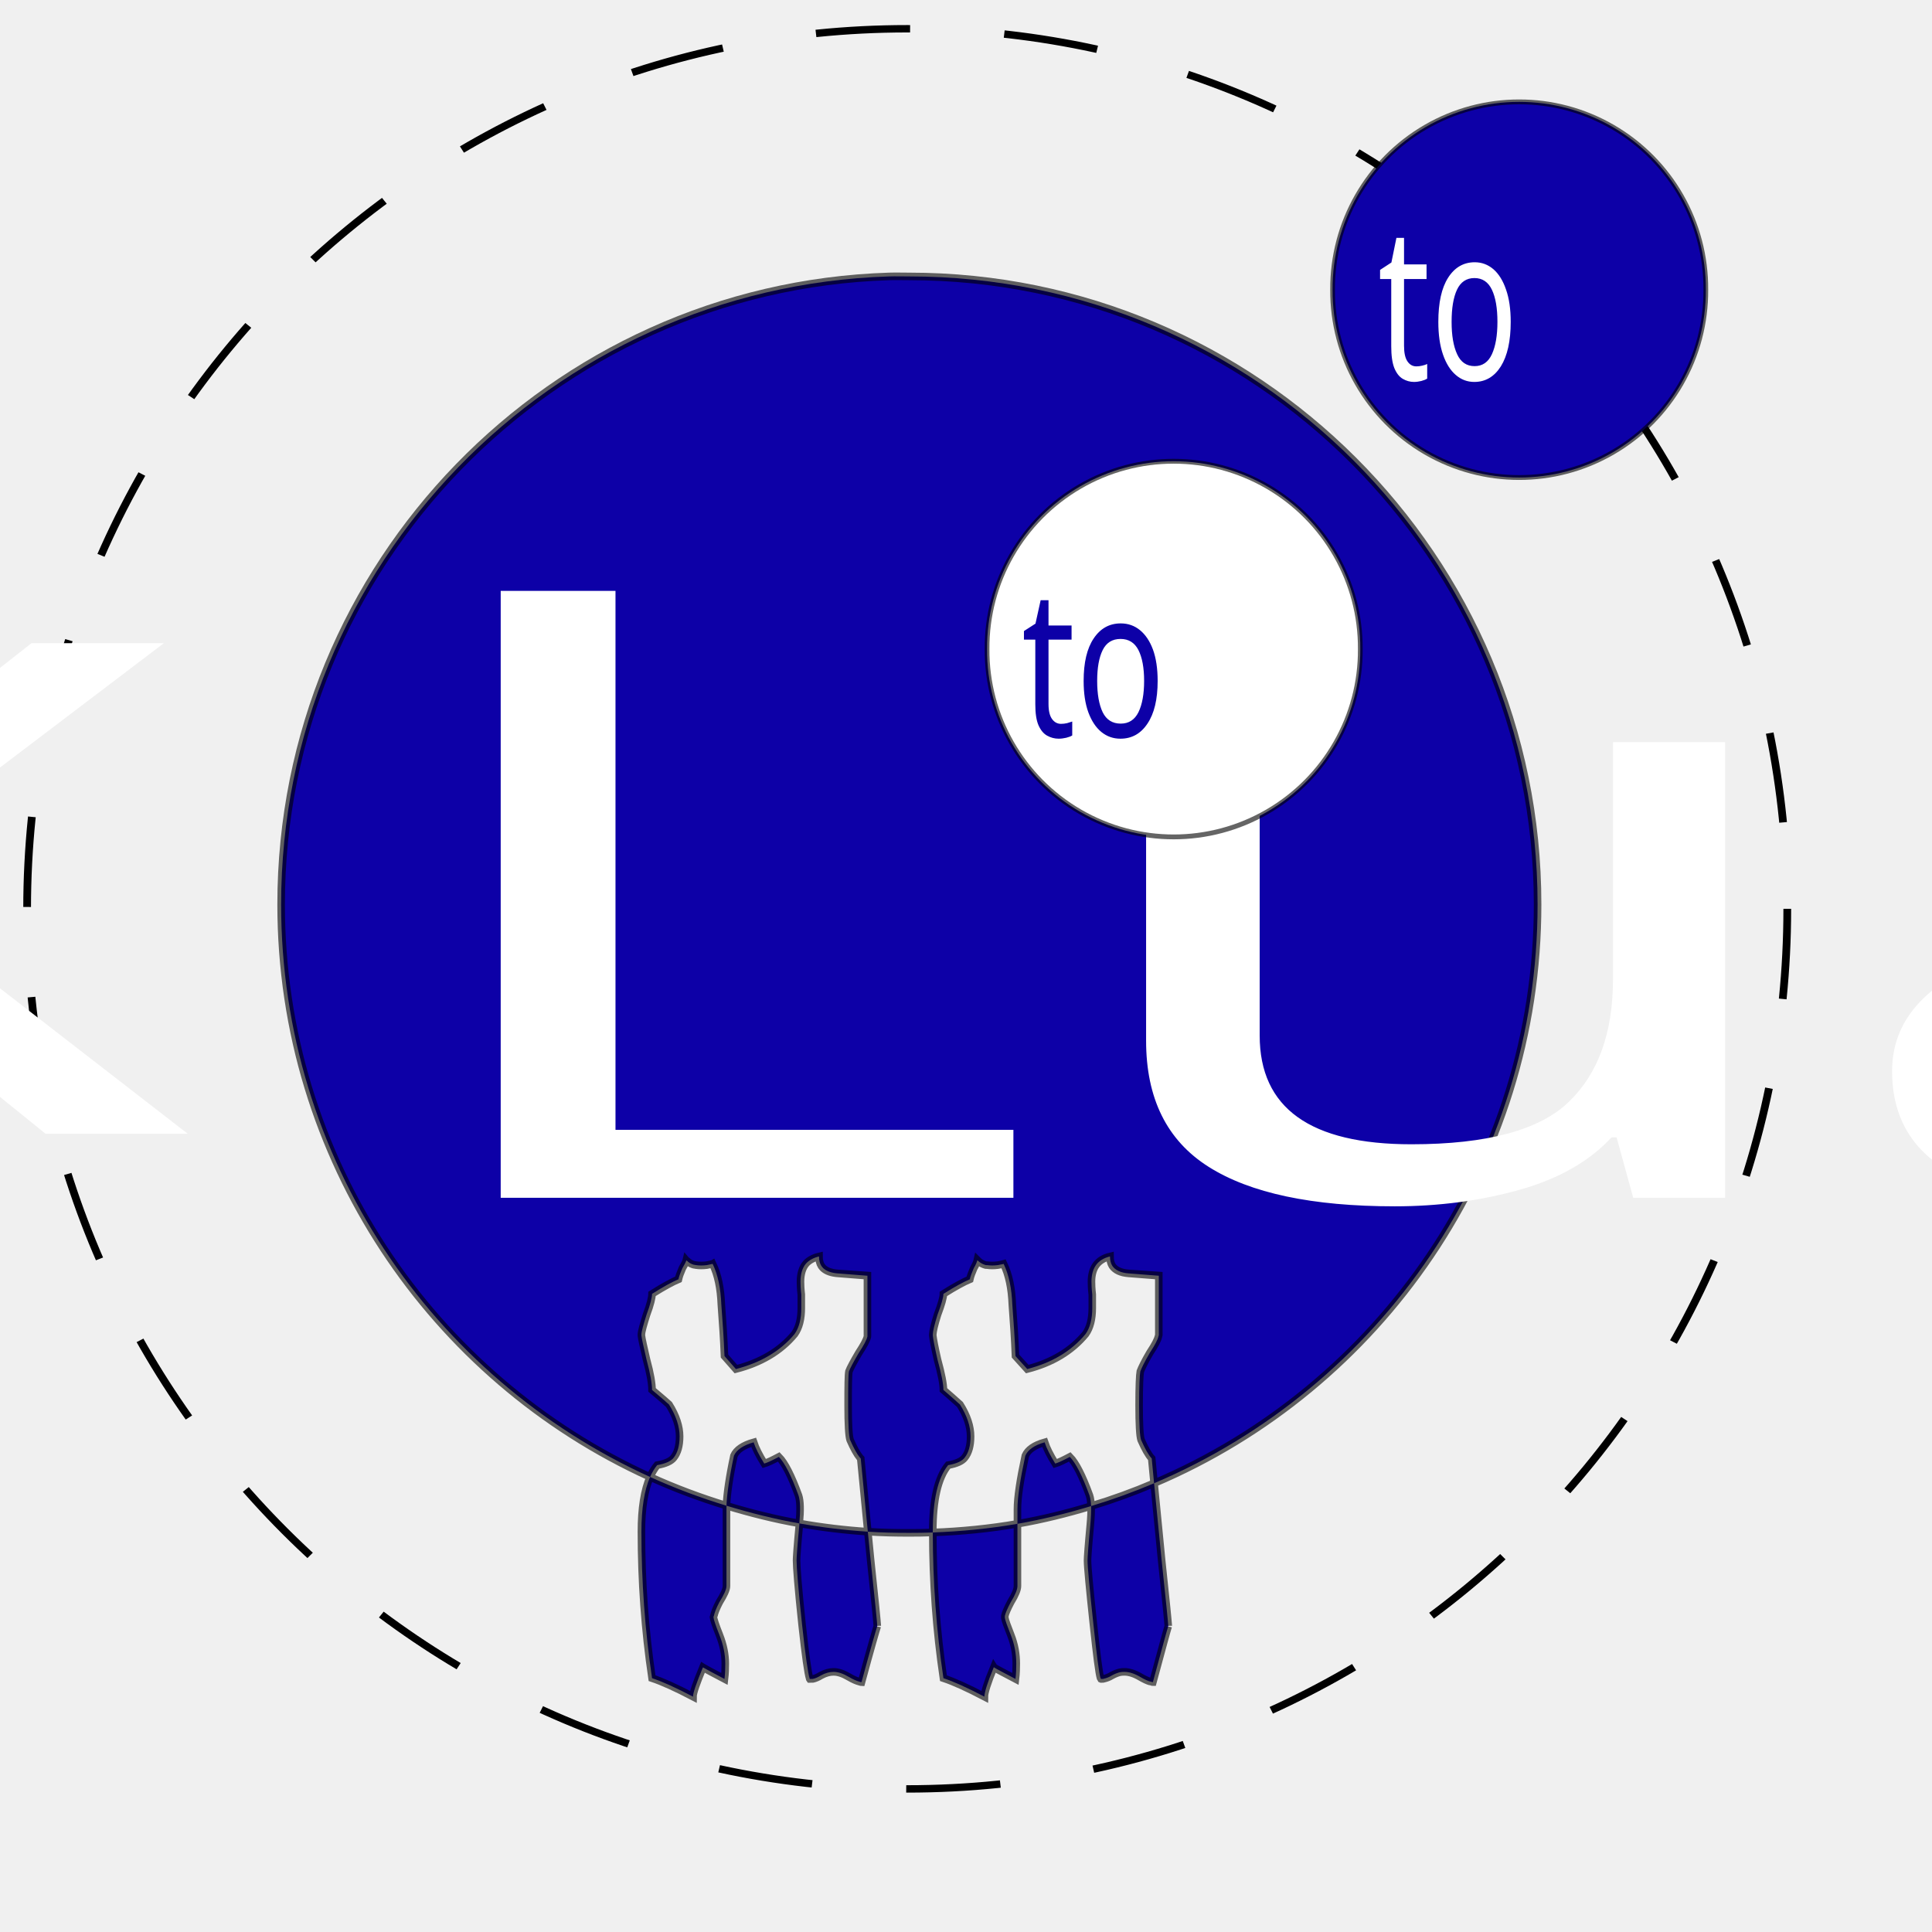
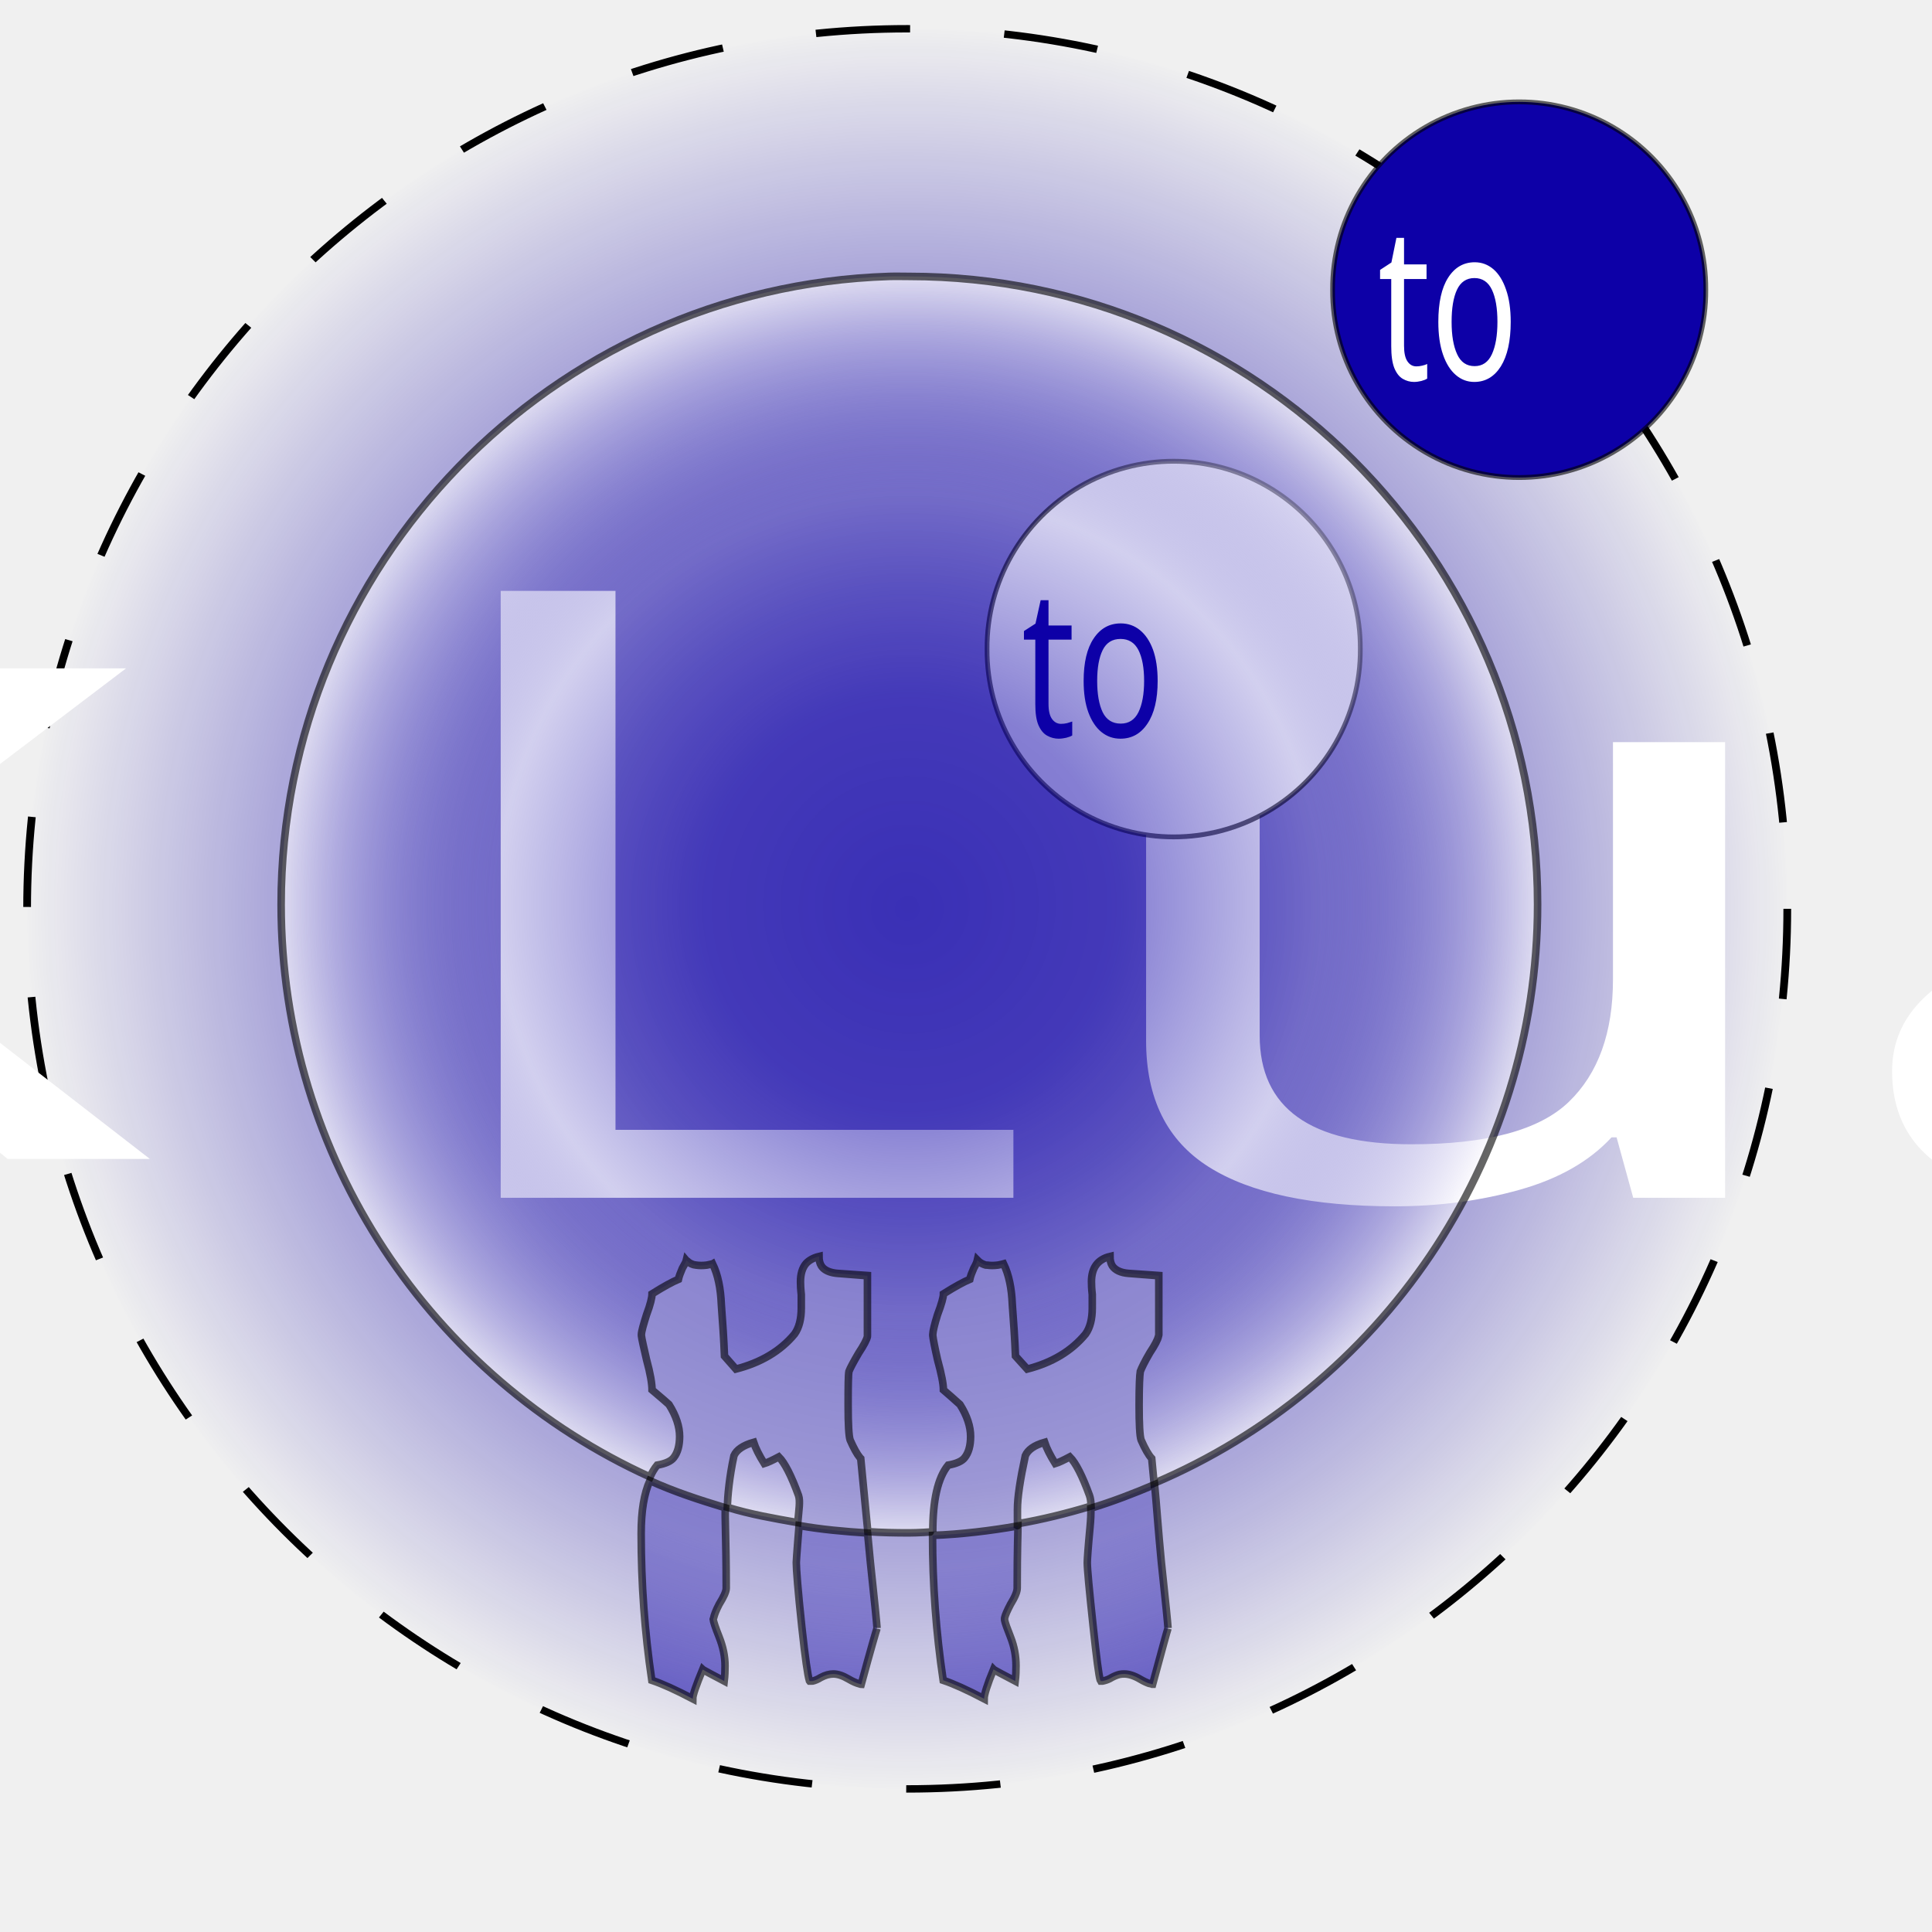
- <svg xmlns="http://www.w3.org/2000/svg" width="115pt" height="115pt" id="svg2" version="1.0">
-   <defs id="defs4" />
+ <svg xmlns="http://www.w3.org/2000/svg" xmlns:xlink="http://www.w3.org/1999/xlink" width="115pt" height="115pt" id="svg2" version="1.0">
+   <defs id="defs4">
+     <linearGradient id="linearGradient7072">
+       <stop id="stop7074" offset="0" style="stop-color:#0d00a7;stop-opacity:0.553;" />
+       <stop style="stop-color:#0d00a7;stop-opacity:0.506;" offset="0.326" id="stop7076" />
+       <stop style="stop-color:#0d00a7;stop-opacity:0.186;" offset="0.651" id="stop7078" />
+       <stop id="stop7080" offset="1" style="stop-color:#fffeff;stop-opacity:0.656;" />
+     </linearGradient>
+     <linearGradient id="linearGradient7062">
+       <stop id="stop7064" offset="0" style="stop-color:#0d00a7;stop-opacity:0;" />
+       <stop style="stop-color:#0d00a7;stop-opacity:0;" offset="0.326" id="stop7066" />
+       <stop style="stop-color:#0d00a7;stop-opacity:0.265;" offset="0.756" id="stop7068" />
+       <stop id="stop7070" offset="1" style="stop-color:#0d00a7;stop-opacity:0.668;" />
+     </linearGradient>
+     <linearGradient id="linearGradient3142">
+       <stop style="stop-color:#0d00a7;stop-opacity:0.553;" offset="0" id="stop3144" />
+       <stop id="stop4129" offset="0.326" style="stop-color:#0d00a7;stop-opacity:0.506;" />
+       <stop id="stop4127" offset="0.651" style="stop-color:#0d00a7;stop-opacity:0.375;" />
+       <stop style="stop-color:#0d00a7;stop-opacity:0;" offset="1" id="stop3146" />
+     </linearGradient>
+     <radialGradient xlink:href="#linearGradient3142" id="radialGradient4125" cx="173.746" cy="369.499" fx="173.746" fy="369.499" r="134.94" gradientTransform="matrix(1,0,0,1.044916,0,-16.59625)" gradientUnits="userSpaceOnUse" />
+     <radialGradient xlink:href="#linearGradient7072" id="radialGradient6079" cx="72.172" cy="71.793" fx="72.172" fy="71.793" r="50.159" gradientTransform="matrix(1,0,0,1.000075,0,-5.3804159e-3)" gradientUnits="userSpaceOnUse" />
+     <radialGradient xlink:href="#linearGradient7062" id="radialGradient6091" cx="71.793" cy="-5.246" fx="71.793" fy="-5.246" r="21.207" gradientTransform="matrix(-2.3758649e-2,3.347872,-3.322316,-2.3577288e-2,56.0687,-169.8089)" gradientUnits="userSpaceOnUse" spreadMethod="reflect" />
+   </defs>
  <g id="layer1">
    <path style="opacity:1;color:#000000;fill:#0d00a7;fill-opacity:1;fill-rule:nonzero;stroke:none;stroke-width:0.6;stroke-linecap:butt;stroke-linejoin:miter;marker:none;marker-start:none;marker-mid:none;marker-end:none;stroke-miterlimit:4;stroke-dasharray:none;stroke-dashoffset:0;stroke-opacity:1;visibility:visible;display:inline;overflow:visible" d="M 227.188,16.75 C 199.809,16.924 177.625,39.206 177.625,66.625 C 177.625,81.947 184.552,95.663 195.438,104.812 C 195.57,101.916 195.981,99.046 196.625,96.219 C 197.805,95.964 199.333,95.529 201.25,94.875 C 201.261,95.172 201.633,95.907 202.344,97.031 C 202.345,97.03 202.372,97.033 202.375,97.031 C 202.38,97.029 202.4,97.034 202.406,97.031 C 202.616,96.943 203.403,96.66 204.781,96.188 C 204.855,96.587 204.906,96.949 204.906,97.312 C 204.906,98.003 204.692,98.711 204.25,99.438 C 203.891,100.028 203.661,100.45 203.594,100.656 C 203.589,100.671 203.596,100.706 203.594,100.719 C 203.593,100.724 203.563,100.745 203.562,100.75 C 203.562,100.773 203.587,100.815 203.594,100.844 C 203.6,100.866 203.615,100.912 203.625,100.938 C 203.714,101.142 203.932,101.452 204.25,101.844 C 204.621,102.236 204.864,102.571 204.969,102.812 C 204.997,102.884 204.996,102.974 205,103.031 C 205,106.812 205,108.719 205,108.719 C 205,109.36 205.181,110.242 205.5,111.375 C 206.535,111.885 207.582,112.373 208.656,112.812 C 208.405,113.125 208.253,113.435 208.125,113.688 C 207.185,113.514 206.503,113.25 206.125,112.938 C 206.06,112.882 205.985,112.81 205.938,112.75 C 205.927,112.737 205.915,112.701 205.906,112.688 C 205.75,112.216 205.615,111.783 205.5,111.375 C 201.88,109.59 198.497,107.384 195.438,104.812 C 195.403,105.565 195.406,106.337 195.406,107.094 C 195.406,109.42 195.977,111.055 197.156,112 C 198.115,112.109 198.736,112.277 199.031,112.531 C 199.474,112.895 199.719,113.434 199.719,114.125 C 199.719,114.852 199.311,115.633 198.5,116.469 C 197.763,116.905 197.141,117.272 196.625,117.562 C 196.625,117.999 196.38,118.727 195.938,119.781 C 195.615,120.704 195.447,121.308 195.406,121.562 C 195.404,121.579 195.407,121.612 195.406,121.625 C 195.406,121.645 195.403,121.694 195.406,121.719 C 195.447,121.969 195.615,122.457 195.938,123.125 C 196.38,123.888 196.625,124.371 196.625,124.625 C 197.952,125.17 198.93,125.537 199.594,125.719 C 199.667,125.937 199.81,126.204 200.031,126.531 C 200.271,126.797 200.424,126.996 200.469,127.094 C 200.47,127.097 200.468,127.122 200.469,127.125 C 200.761,126.913 201.158,126.786 201.594,126.75 C 201.962,126.714 202.37,126.714 202.812,126.75 C 203.2,126.805 203.413,126.861 203.469,126.875 C 204.059,126.075 204.395,125.048 204.469,123.812 C 204.616,122.54 204.708,121.298 204.781,120.062 C 205.371,119.626 205.83,119.281 206.125,119.062 C 208.927,119.535 211.128,120.415 212.75,121.688 C 213.266,122.16 213.531,122.794 213.531,123.594 C 213.531,123.848 213.531,124.194 213.531,124.594 C 213.458,125.03 213.406,125.344 213.406,125.562 C 213.406,126.58 214.13,127.188 215.531,127.406 C 215.531,126.643 216.224,126.229 217.625,126.156 C 219.837,126.047 220.989,126 221.062,126 L 221.062,121.594 C 221.062,121.376 220.726,120.936 220.062,120.281 C 219.473,119.627 219.085,119.161 218.938,118.906 C 218.864,118.652 218.844,117.824 218.844,116.406 C 218.844,116.174 218.84,115.952 218.844,115.75 C 215.315,115.132 211.92,114.132 208.688,112.812 C 208.866,112.591 209.104,112.345 209.344,112.094 C 209.712,112.166 210.263,112.339 211,112.594 C 211.664,112.158 212.376,111.204 213.188,109.75 C 213.409,109.314 213.46,108.58 213.312,107.562 C 213.098,106.084 212.975,105.22 212.969,104.969 C 212.969,104.496 213.214,102.909 213.656,100.219 C 214.023,97.991 214.273,96.664 214.438,96.281 C 214.441,96.275 214.466,96.256 214.469,96.25 C 214.472,96.245 214.466,96.223 214.469,96.219 C 214.471,96.215 214.497,96.191 214.5,96.188 C 214.502,96.186 214.529,96.188 214.531,96.188 C 214.9,96.188 215.308,96.256 215.75,96.438 C 216.266,96.619 216.745,96.719 217.188,96.719 C 217.704,96.719 218.274,96.598 218.938,96.344 C 219.58,96.097 220.078,95.976 220.375,95.969 C 221.444,98.538 222.056,99.913 222.156,100.094 C 222.156,100.239 221.891,101.874 221.375,105 C 220.859,108.453 220.502,110.942 220.281,112.469 C 219.913,112.723 219.505,113.189 219.062,113.844 C 218.939,114.087 218.864,114.72 218.844,115.75 C 221.655,116.242 224.549,116.5 227.5,116.5 C 228.898,116.5 230.287,116.425 231.656,116.312 C 231.614,116.358 231.576,116.423 231.531,116.469 C 230.794,116.905 230.172,117.272 229.656,117.562 C 229.656,117.999 229.442,118.727 229,119.781 C 228.677,120.704 228.478,121.308 228.438,121.562 C 228.435,121.579 228.438,121.612 228.438,121.625 C 228.438,121.645 228.434,121.694 228.438,121.719 C 228.478,121.969 228.677,122.457 229,123.125 C 229.429,123.864 229.643,124.363 229.656,124.625 C 230.983,125.17 231.993,125.537 232.656,125.719 C 232.73,125.937 232.873,126.204 233.094,126.531 C 233.352,126.817 233.499,127.034 233.531,127.125 C 233.824,126.913 234.19,126.786 234.625,126.75 C 234.994,126.714 235.401,126.714 235.844,126.75 C 236.231,126.805 236.476,126.861 236.531,126.875 C 237.121,126.075 237.426,125.048 237.5,123.812 C 237.647,122.54 237.77,121.298 237.844,120.062 C 238.434,119.626 238.861,119.281 239.156,119.062 C 241.958,119.535 244.19,120.415 245.812,121.688 C 246.329,122.16 246.594,122.794 246.594,123.594 C 246.594,123.848 246.594,124.194 246.594,124.594 C 246.52,125.03 246.469,125.344 246.469,125.562 C 246.469,126.58 247.162,127.188 248.562,127.406 C 248.562,127.192 248.639,127.004 248.75,126.844 C 249.042,126.451 249.702,126.207 250.688,126.156 C 252.899,126.047 254.02,126 254.094,126 L 254.094,121.594 C 254.094,121.58 254.096,121.547 254.094,121.531 C 254.037,121.297 253.695,120.874 253.094,120.281 C 252.504,119.627 252.147,119.161 252,118.906 C 251.926,118.652 251.875,117.824 251.875,116.406 C 251.875,114.989 251.978,114.135 252.125,113.844 C 252.567,113.189 252.944,112.723 253.312,112.469 C 253.436,111.613 253.627,110.43 253.844,108.969 C 247.312,113.043 239.774,115.64 231.688,116.312 C 232.4,115.535 232.75,114.807 232.75,114.125 C 232.75,113.434 232.536,112.895 232.094,112.531 C 231.799,112.277 231.177,112.109 230.219,112 C 229.039,111.055 228.438,109.42 228.438,107.094 C 228.438,103.423 228.845,99.781 229.656,96.219 C 230.836,95.964 232.395,95.529 234.312,94.875 C 234.324,95.173 234.69,95.9 235.406,97.031 C 235.409,97.03 235.433,97.034 235.438,97.031 C 235.609,96.955 236.413,96.678 237.844,96.188 C 237.917,96.587 237.969,96.949 237.969,97.312 C 237.969,98.003 237.724,98.711 237.281,99.438 C 236.922,100.028 236.724,100.45 236.656,100.656 C 236.652,100.671 236.628,100.706 236.625,100.719 C 236.624,100.724 236.625,100.745 236.625,100.75 C 236.625,100.756 236.625,100.775 236.625,100.781 C 236.651,100.973 236.867,101.333 237.281,101.844 C 237.781,102.372 238.047,102.776 238.062,103.031 C 238.062,106.812 238.062,108.719 238.062,108.719 C 238.062,109.591 238.348,110.906 238.938,112.688 C 238.961,112.722 239.003,112.78 239.031,112.812 C 239.055,112.838 239.098,112.881 239.125,112.906 C 239.495,113.236 240.179,113.507 241.156,113.688 C 241.377,113.251 241.785,112.712 242.375,112.094 C 242.744,112.166 243.294,112.339 244.031,112.594 C 244.695,112.158 245.439,111.204 246.25,109.75 C 246.471,109.314 246.491,108.58 246.344,107.562 C 246.129,106.084 246.038,105.22 246.031,104.969 C 246.031,104.496 246.245,102.909 246.688,100.219 C 247.054,97.991 247.336,96.664 247.5,96.281 C 247.503,96.275 247.497,96.256 247.5,96.25 C 247.503,96.245 247.528,96.223 247.531,96.219 C 247.534,96.215 247.529,96.191 247.531,96.188 C 247.534,96.185 247.56,96.189 247.562,96.188 C 247.931,96.188 248.339,96.256 248.781,96.438 C 249.297,96.619 249.776,96.719 250.219,96.719 C 250.735,96.719 251.336,96.598 252,96.344 C 252.664,96.089 253.143,95.969 253.438,95.969 C 254.507,98.538 255.087,99.913 255.188,100.094 C 255.192,100.101 255.219,100.098 255.219,100.094 C 255.219,100.239 254.954,101.874 254.438,105 C 254.211,106.518 254.014,107.823 253.844,108.969 C 267.966,100.16 277.375,84.483 277.375,66.625 C 277.375,39.099 255.026,16.75 227.5,16.75 C 227.392,16.75 227.295,16.749 227.188,16.75 z " id="path1307" />
-     <path style="opacity:1;color:#000000;fill:#0d00a7;fill-opacity:1;fill-rule:nonzero;stroke:#000000;stroke-width:0.6;stroke-linecap:butt;stroke-linejoin:miter;marker:none;marker-start:none;marker-mid:none;marker-end:none;stroke-miterlimit:4;stroke-dasharray:none;stroke-dashoffset:0;stroke-opacity:0.602;visibility:visible;display:inline;overflow:visible" d="M 70.562,21.938 C 43.779,22.787 22.312,44.792 22.312,71.781 C 22.312,91.972 34.325,109.378 51.594,117.219 C 51.752,116.856 51.942,116.544 52.156,116.281 C 52.826,116.164 53.263,115.961 53.469,115.688 C 53.778,115.297 53.937,114.742 53.938,114 C 53.937,113.219 53.661,112.366 53.094,111.469 C 52.578,111 52.111,110.625 51.75,110.312 C 51.75,109.844 51.622,109.038 51.312,107.906 C 51.087,106.916 50.934,106.273 50.906,106 C 50.904,105.973 50.906,105.925 50.906,105.906 C 50.914,105.662 51.063,105.138 51.312,104.344 C 51.622,103.524 51.75,102.961 51.75,102.688 C 52.678,102.102 53.38,101.726 53.844,101.531 C 53.895,101.297 54.002,101.007 54.156,100.656 C 54.337,100.349 54.446,100.129 54.469,100.031 C 54.491,100.057 54.539,100.071 54.562,100.094 C 54.576,100.106 54.611,100.144 54.625,100.156 C 54.748,100.255 54.91,100.332 55.062,100.375 C 55.117,100.389 55.192,100.399 55.25,100.406 C 55.508,100.445 55.784,100.445 56.094,100.406 C 56.319,100.357 56.467,100.331 56.531,100.312 C 56.536,100.311 56.559,100.314 56.562,100.312 C 56.975,101.171 57.198,102.236 57.25,103.562 C 57.353,104.928 57.448,106.298 57.5,107.625 C 57.912,108.093 58.2,108.422 58.406,108.656 C 60.365,108.149 61.929,107.241 63.062,105.875 C 63.423,105.368 63.594,104.671 63.594,103.812 C 63.594,103.539 63.594,103.179 63.594,102.75 C 63.542,102.282 63.531,101.953 63.531,101.719 C 63.531,101.121 63.676,100.622 63.969,100.281 C 64.21,100.014 64.572,99.821 65,99.719 C 65,100.013 65.061,100.27 65.188,100.469 C 65.228,100.528 65.292,100.606 65.344,100.656 C 65.589,100.881 65.979,101.023 66.469,101.062 C 68.015,101.18 68.792,101.25 68.844,101.25 L 68.844,105.969 C 68.844,105.991 68.848,106.036 68.844,106.062 C 68.793,106.319 68.562,106.76 68.156,107.375 C 67.744,108.078 67.478,108.571 67.375,108.844 C 67.323,109.117 67.312,110.009 67.312,111.531 C 67.312,113.053 67.366,113.969 67.469,114.281 C 67.749,114.918 68.012,115.403 68.25,115.688 C 68.266,115.706 68.296,115.733 68.312,115.75 C 68.434,117.039 68.626,118.996 68.875,121.562 C 69.964,121.634 71.049,121.656 72.156,121.656 C 72.78,121.656 73.413,121.648 74.031,121.625 C 74.031,121.603 74.031,121.585 74.031,121.562 C 74.031,119.065 74.425,117.296 75.25,116.281 C 75.92,116.164 76.356,115.961 76.562,115.688 C 76.872,115.297 77.031,114.742 77.031,114 C 77.031,113.219 76.754,112.366 76.188,111.469 C 75.672,111 75.236,110.625 74.875,110.312 C 74.875,109.844 74.716,109.038 74.406,107.906 C 74.181,106.916 74.059,106.273 74.031,106 C 74.029,105.973 74.031,105.925 74.031,105.906 C 74.039,105.662 74.157,105.138 74.406,104.344 C 74.716,103.524 74.875,102.961 74.875,102.688 C 75.803,102.102 76.505,101.726 76.969,101.531 C 77.02,101.297 77.127,101.007 77.281,100.656 C 77.462,100.349 77.54,100.129 77.562,100.031 C 77.572,100.042 77.615,100.052 77.625,100.062 C 77.746,100.184 77.908,100.284 78.062,100.344 C 78.114,100.362 78.194,100.394 78.25,100.406 C 78.278,100.412 78.315,100.403 78.344,100.406 C 78.601,100.445 78.878,100.445 79.188,100.406 C 79.436,100.353 79.603,100.329 79.656,100.312 C 80.069,101.171 80.292,102.236 80.344,103.562 C 80.447,104.928 80.542,106.298 80.594,107.625 C 81.006,108.093 81.325,108.422 81.531,108.656 C 83.49,108.149 85.022,107.241 86.156,105.875 C 86.517,105.368 86.687,104.671 86.688,103.812 C 86.687,103.539 86.687,103.179 86.688,102.75 C 86.636,102.282 86.625,101.953 86.625,101.719 C 86.625,100.626 87.114,99.953 88.094,99.719 C 88.094,100.013 88.155,100.27 88.281,100.469 C 88.511,100.807 88.95,101.014 89.562,101.062 C 91.109,101.18 91.917,101.25 91.969,101.25 L 91.969,105.969 C 91.969,105.991 91.942,106.036 91.938,106.062 C 91.887,106.319 91.656,106.76 91.25,107.375 C 90.838,108.078 90.603,108.571 90.5,108.844 C 90.448,109.117 90.406,110.009 90.406,111.531 C 90.406,113.053 90.459,113.969 90.562,114.281 C 90.872,114.984 91.149,115.477 91.406,115.75 C 91.456,116.28 91.522,116.973 91.594,117.719 C 109.47,110.136 122.031,92.412 122.031,71.781 C 122.031,44.255 99.683,21.938 72.156,21.938 C 71.619,21.938 71.096,21.921 70.562,21.938 z M 91.594,117.719 C 89.966,118.409 88.304,119.014 86.594,119.531 C 86.612,119.936 86.586,120.451 86.531,121.031 C 86.377,122.67 86.312,123.61 86.312,123.844 C 86.312,124.351 86.472,126.049 86.781,128.938 C 87.047,131.419 87.23,132.838 87.344,133.188 C 87.348,133.199 87.371,133.21 87.375,133.219 C 87.377,133.222 87.373,133.247 87.375,133.25 C 87.377,133.251 87.405,133.25 87.406,133.25 C 87.439,133.249 87.498,133.254 87.531,133.25 C 87.565,133.245 87.622,133.226 87.656,133.219 C 87.837,133.175 88.047,133.097 88.25,132.969 C 88.464,132.853 88.679,132.766 88.875,132.719 C 88.998,132.691 89.134,132.687 89.25,132.688 C 89.611,132.687 90.036,132.821 90.5,133.094 C 90.79,133.264 91.029,133.373 91.219,133.438 C 91.265,133.452 91.335,133.461 91.375,133.469 C 91.39,133.471 91.423,133.498 91.438,133.5 C 91.451,133.501 91.487,133.5 91.5,133.5 C 92.247,130.741 92.649,129.257 92.719,129.062 C 92.722,129.055 92.719,129.026 92.719,129.031 C 92.708,128.783 92.537,127.033 92.188,123.781 C 91.943,121.272 91.744,119.281 91.594,117.719 z M 86.594,119.531 C 86.578,119.175 86.541,118.907 86.469,118.688 C 85.902,117.126 85.37,116.093 84.906,115.625 C 84.391,115.898 84.008,116.078 83.75,116.156 C 83.338,115.493 83.061,114.937 82.906,114.469 C 82.082,114.703 81.581,115.063 81.375,115.531 C 80.963,117.444 80.75,118.845 80.75,119.781 C 80.75,119.781 80.75,120.791 80.75,120.938 C 82.745,120.591 84.687,120.107 86.594,119.531 z M 80.75,120.938 C 78.558,121.318 76.311,121.541 74.031,121.625 C 74.034,125.544 74.311,129.384 74.875,133.188 C 75.7,133.461 76.785,133.954 78.125,134.656 C 78.125,134.344 78.36,133.561 78.875,132.312 C 78.876,132.314 78.904,132.342 78.906,132.344 C 79.026,132.426 79.593,132.723 80.594,133.25 C 80.645,132.821 80.656,132.422 80.656,132.031 C 80.656,131.29 80.528,130.531 80.219,129.75 C 79.948,129.067 79.784,128.611 79.75,128.406 C 79.748,128.393 79.751,128.355 79.75,128.344 C 79.75,128.338 79.75,128.319 79.75,128.312 C 79.751,128.299 79.748,128.265 79.75,128.25 C 79.791,128.034 79.958,127.65 80.219,127.156 C 80.58,126.571 80.75,126.148 80.75,125.875 C 80.75,122.586 80.75,121.562 80.75,120.938 z M 68.875,121.562 C 67.035,121.442 65.218,121.221 63.438,120.906 C 63.435,120.94 63.441,120.997 63.438,121.031 C 63.283,122.67 63.219,123.61 63.219,123.844 C 63.219,124.351 63.347,126.049 63.656,128.938 C 63.922,131.419 64.136,132.838 64.25,133.188 C 64.252,133.193 64.248,133.214 64.25,133.219 C 64.252,133.222 64.279,133.247 64.281,133.25 C 64.305,133.25 64.35,133.252 64.375,133.25 C 64.408,133.247 64.466,133.256 64.5,133.25 C 64.696,133.211 64.934,133.109 65.156,132.969 C 65.517,132.774 65.847,132.687 66.156,132.688 C 66.517,132.687 66.911,132.821 67.375,133.094 C 67.723,133.299 68.016,133.418 68.219,133.469 C 68.243,133.474 68.29,133.497 68.312,133.5 C 68.327,133.502 68.362,133.499 68.375,133.5 C 69.122,130.741 69.555,129.257 69.625,129.062 C 69.628,129.055 69.625,129.026 69.625,129.031 C 69.614,128.783 69.443,127.033 69.094,123.781 C 69.017,122.988 68.943,122.261 68.875,121.562 z M 63.438,120.906 C 63.53,119.867 63.525,119.141 63.375,118.688 C 62.808,117.126 62.276,116.093 61.812,115.625 C 61.297,115.898 60.914,116.078 60.656,116.156 C 60.244,115.493 59.967,114.937 59.812,114.469 C 58.988,114.703 58.456,115.063 58.25,115.531 C 57.88,117.249 57.694,118.569 57.656,119.5 C 59.537,120.071 61.471,120.559 63.438,120.906 z M 57.656,119.5 C 55.57,118.866 53.554,118.109 51.594,117.219 C 51.141,118.255 50.906,119.713 50.906,121.562 C 50.906,125.504 51.183,129.363 51.75,133.188 C 52.575,133.461 53.66,133.954 55,134.656 C 55,134.346 55.273,133.578 55.781,132.344 C 55.784,132.346 55.808,132.341 55.812,132.344 C 55.959,132.439 56.537,132.743 57.5,133.25 C 57.552,132.821 57.562,132.422 57.562,132.031 C 57.562,131.29 57.403,130.531 57.094,129.75 C 56.794,128.994 56.634,128.514 56.625,128.344 C 56.625,128.338 56.625,128.319 56.625,128.312 C 56.626,128.299 56.654,128.265 56.656,128.25 C 56.697,128.034 56.833,127.65 57.094,127.156 C 57.455,126.571 57.656,126.148 57.656,125.875 C 57.656,121.816 57.656,119.781 57.656,119.781 C 57.656,119.686 57.652,119.605 57.656,119.5 z " id="path5771" />
+     <path style="opacity:1;color:#000000;fill:url(#radialGradient4125);fill-opacity:1.0;fill-rule:nonzero;stroke:#000000;stroke-width:1.18;stroke-linecap:butt;stroke-linejoin:miter;marker:none;marker-start:none;marker-mid:none;marker-end:none;stroke-miterlimit:4;stroke-dasharray:14.4,14.4;stroke-dashoffset:0;stroke-opacity:1;visibility:visible;display:inline;overflow:visible" id="path3976" d="M 308.097 369.499 A 134.35 140.411 0 1 1  39.396,369.499 A 134.35 140.411 0 1 1  308.097 369.499 z" transform="matrix(0.51989,0,0,0.497449,-18.32899,-111.6771)" />
    <text xml:space="preserve" style="font-size:82.636px;font-style:normal;font-variant:normal;font-weight:normal;font-stretch:normal;text-align:start;line-height:125%;writing-mode:lr-tb;text-anchor:start;fill:#ffffff;fill-opacity:1;stroke:none;stroke-width:0.4;stroke-linecap:butt;stroke-linejoin:miter;stroke-miterlimit:4;stroke-dasharray:none;stroke-opacity:1;font-family:Xtraflexidisc" x="24.427" y="116.445" id="text1309" transform="scale(1.224922,0.816379)">
      <tspan id="tspan1311" x="24.427" y="116.445" style="font-size:82.636px;font-style:normal;font-variant:normal;font-weight:normal;font-stretch:normal;text-align:start;line-height:125%;writing-mode:lr-tb;text-anchor:start;fill:#ffffff;fill-opacity:1;stroke:none;stroke-width:0.4;stroke-miterlimit:4;stroke-dasharray:none;stroke-opacity:1;font-family:Xtraflexidisc">Lua</tspan>
    </text>
    <path style="opacity:1;color:#000000;fill:#ffffff;fill-opacity:1;fill-rule:nonzero;stroke:#000000;stroke-width:0.6;stroke-linecap:butt;stroke-linejoin:miter;marker:none;marker-start:none;marker-mid:none;marker-end:none;stroke-miterlimit:4;stroke-dasharray:none;stroke-dashoffset:0;stroke-opacity:0.602;visibility:visible;display:inline;overflow:visible" id="path3097" d="M 236.376 334.144 A 23.739 23.234 0 1 1  188.899,334.144 A 23.739 23.234 0 1 1  236.376 334.144 z" transform="matrix(0.623913,0,0,0.637466,-39.51855,-161.4918)" />
    <text xml:space="preserve" style="font-size:13.945px;font-style:normal;font-variant:normal;font-weight:normal;font-stretch:normal;text-align:start;line-height:125%;writing-mode:lr-tb;text-anchor:start;fill:#0d00a7;fill-opacity:1;stroke:none;stroke-width:0.4;stroke-linecap:butt;stroke-linejoin:miter;stroke-miterlimit:4;stroke-dasharray:none;stroke-opacity:1;font-family:ZeroHour" x="95.541" y="49.613" id="text3093" transform="scale(0.848658,1.178331)">
      <tspan id="tspan3095" x="95.541" y="49.613" style="font-size:13.945px;font-style:normal;font-variant:normal;font-weight:normal;font-stretch:normal;text-align:start;line-height:125%;writing-mode:lr-tb;text-anchor:start;fill:#0d00a7;fill-opacity:1;stroke:none;stroke-width:0.4;stroke-miterlimit:4;stroke-dasharray:none;stroke-opacity:1;font-family:ZeroHour">to</tspan>
    </text>
-     <path style="opacity:1;color:#000000;fill:none;fill-opacity:1;fill-rule:nonzero;stroke:#000000;stroke-width:1.18;stroke-linecap:butt;stroke-linejoin:miter;marker:none;marker-start:none;marker-mid:none;marker-end:none;stroke-miterlimit:4;stroke-dasharray:14.4,14.4;stroke-dashoffset:0;stroke-opacity:1;visibility:visible;display:inline;overflow:visible" id="path3976" d="M 308.097 369.499 A 134.35 140.411 0 1 1  39.396,369.499 A 134.35 140.411 0 1 1  308.097 369.499 z" transform="matrix(0.51989,0,0,0.497449,-18.32899,-111.6771)" />
    <path style="opacity:1;color:#000000;fill:#0d00a7;fill-opacity:1;fill-rule:nonzero;stroke:#000000;stroke-width:0.6;stroke-linecap:butt;stroke-linejoin:miter;marker:none;marker-start:none;marker-mid:none;marker-end:none;stroke-miterlimit:4;stroke-dasharray:none;stroke-dashoffset:0;stroke-opacity:0.602;visibility:visible;display:inline;overflow:visible" id="path4851" d="M 236.376 334.144 A 23.739 23.234 0 1 1  188.899,334.144 A 23.739 23.234 0 1 1  236.376 334.144 z" transform="matrix(0.623913,0,0,0.637466,-12.09568,-190.0134)" />
    <text xml:space="preserve" style="font-size:14.057px;font-style:normal;font-variant:normal;font-weight:normal;font-stretch:normal;text-align:start;line-height:125%;writing-mode:lr-tb;text-anchor:start;fill:#ffffff;fill-opacity:1;stroke:none;stroke-width:0.4;stroke-linecap:butt;stroke-linejoin:miter;stroke-miterlimit:4;stroke-dasharray:none;stroke-opacity:1;font-family:ZeroHour" x="132.936" y="24.791" id="text7525" transform="scale(0.822562,1.215714)">
      <tspan id="tspan7527" x="132.936" y="24.791" style="font-size:14.057px;font-style:normal;font-variant:normal;font-weight:normal;font-stretch:normal;text-align:start;line-height:125%;writing-mode:lr-tb;text-anchor:start;fill:#ffffff;fill-opacity:1;stroke:none;stroke-width:0.4;stroke-miterlimit:4;stroke-dasharray:none;stroke-opacity:1;font-family:ZeroHour">to</tspan>
    </text>
    <path style="opacity:1;color:#000000;fill:#0d00a7;fill-opacity:1;fill-rule:nonzero;stroke:#000000;stroke-width:0.6;stroke-linecap:butt;stroke-linejoin:miter;marker:none;marker-start:none;marker-mid:none;marker-end:none;stroke-miterlimit:4;stroke-dasharray:none;stroke-dashoffset:0;stroke-opacity:0.602;visibility:visible;display:inline;overflow:visible" id="path1317" d="M 414.286 372.362 A 112.857 111.429 0 1 1  188.571,372.362 A 112.857 111.429 0 1 1  414.286 372.362 z" transform="matrix(0.441856,0,0,0.447521,-212.188,-98.101)" />
-     <text xml:space="preserve" style="font-size:77.653px;font-style:normal;font-variant:normal;font-weight:normal;font-stretch:normal;text-align:start;line-height:125%;writing-mode:lr-tb;text-anchor:start;fill:#ffffff;fill-opacity:1;stroke:none;stroke-width:1px;stroke-linecap:butt;stroke-linejoin:miter;stroke-opacity:1;font-family:Worthless Bum" x="-80.248" y="128.152" id="text1319" transform="scale(1.424229,0.702134)">
-       <tspan id="tspan1321" x="-80.248" y="128.152">XX</tspan>
+     <text xml:space="preserve" style="font-size:77.653px;font-style:normal;font-variant:normal;font-weight:normal;font-stretch:normal;text-align:start;line-height:125%;writing-mode:lr-tb;text-anchor:start;fill:#ffffff;fill-opacity:1;stroke:none;stroke-width:1px;stroke-linecap:butt;stroke-linejoin:miter;stroke-opacity:1;font-family:Worthless Bum" x="-82.355" y="131" id="text1319" transform="scale(1.424229,0.7021341)">
+       <tspan id="tspan1321" x="-82.355" y="131">XX</tspan>
    </text>
+     <path style="opacity:1;color:#000000;fill:url(#radialGradient6079);fill-opacity:1.0;fill-rule:nonzero;stroke:#000000;stroke-width:0.6;stroke-linecap:butt;stroke-linejoin:miter;marker:none;marker-start:none;marker-mid:none;marker-end:none;stroke-miterlimit:4;stroke-dasharray:none;stroke-dashoffset:0;stroke-opacity:0.602;visibility:visible;display:inline;overflow:visible" d="M 70.562,21.938 C 43.779,22.787 22.312,44.792 22.312,71.781 C 22.312,91.972 34.325,109.378 51.594,117.219 C 51.752,116.856 51.942,116.544 52.156,116.281 C 52.826,116.164 53.263,115.961 53.469,115.688 C 53.778,115.297 53.937,114.742 53.938,114 C 53.937,113.219 53.661,112.366 53.094,111.469 C 52.578,111 52.111,110.625 51.75,110.312 C 51.75,109.844 51.622,109.038 51.312,107.906 C 51.087,106.916 50.934,106.273 50.906,106 C 50.904,105.973 50.906,105.925 50.906,105.906 C 50.914,105.662 51.063,105.138 51.312,104.344 C 51.622,103.524 51.75,102.961 51.75,102.688 C 52.678,102.102 53.38,101.726 53.844,101.531 C 53.895,101.297 54.002,101.007 54.156,100.656 C 54.337,100.349 54.446,100.129 54.469,100.031 C 54.491,100.057 54.539,100.071 54.562,100.094 C 54.576,100.106 54.611,100.144 54.625,100.156 C 54.748,100.255 54.91,100.332 55.062,100.375 C 55.117,100.389 55.192,100.399 55.25,100.406 C 55.508,100.445 55.784,100.445 56.094,100.406 C 56.319,100.357 56.467,100.331 56.531,100.312 C 56.536,100.311 56.559,100.314 56.562,100.312 C 56.975,101.171 57.198,102.236 57.25,103.562 C 57.353,104.928 57.448,106.298 57.5,107.625 C 57.912,108.093 58.2,108.422 58.406,108.656 C 60.365,108.149 61.929,107.241 63.062,105.875 C 63.423,105.368 63.594,104.671 63.594,103.812 C 63.594,103.539 63.594,103.179 63.594,102.75 C 63.542,102.282 63.531,101.953 63.531,101.719 C 63.531,101.121 63.676,100.622 63.969,100.281 C 64.21,100.014 64.572,99.821 65,99.719 C 65,100.013 65.061,100.27 65.188,100.469 C 65.228,100.528 65.292,100.606 65.344,100.656 C 65.589,100.881 65.979,101.023 66.469,101.062 C 68.015,101.18 68.792,101.25 68.844,101.25 L 68.844,105.969 C 68.844,105.991 68.848,106.036 68.844,106.062 C 68.793,106.319 68.562,106.76 68.156,107.375 C 67.744,108.078 67.478,108.571 67.375,108.844 C 67.323,109.117 67.312,110.009 67.312,111.531 C 67.312,113.053 67.366,113.969 67.469,114.281 C 67.749,114.918 68.012,115.403 68.25,115.688 C 68.266,115.706 68.296,115.733 68.312,115.75 C 68.434,117.039 68.626,118.996 68.875,121.562 C 69.964,121.634 71.049,121.656 72.156,121.656 C 72.78,121.656 74.031,121.585 74.031,121.562 C 74.031,119.065 74.425,117.296 75.25,116.281 C 75.92,116.164 76.356,115.961 76.562,115.688 C 76.872,115.297 77.031,114.742 77.031,114 C 77.031,113.219 76.754,112.366 76.188,111.469 C 75.672,111 75.236,110.625 74.875,110.312 C 74.875,109.844 74.716,109.038 74.406,107.906 C 74.181,106.916 74.059,106.273 74.031,106 C 74.029,105.973 74.031,105.925 74.031,105.906 C 74.039,105.662 74.157,105.138 74.406,104.344 C 74.716,103.524 74.875,102.961 74.875,102.688 C 75.803,102.102 76.505,101.726 76.969,101.531 C 77.02,101.297 77.127,101.007 77.281,100.656 C 77.462,100.349 77.54,100.129 77.562,100.031 C 77.572,100.042 77.615,100.052 77.625,100.062 C 77.746,100.184 77.908,100.284 78.062,100.344 C 78.114,100.362 78.194,100.394 78.25,100.406 C 78.278,100.412 78.315,100.403 78.344,100.406 C 78.601,100.445 78.878,100.445 79.188,100.406 C 79.436,100.353 79.603,100.329 79.656,100.312 C 80.069,101.171 80.292,102.236 80.344,103.562 C 80.447,104.928 80.542,106.298 80.594,107.625 C 81.006,108.093 81.325,108.422 81.531,108.656 C 83.49,108.149 85.022,107.241 86.156,105.875 C 86.517,105.368 86.687,104.671 86.688,103.812 C 86.687,103.539 86.687,103.179 86.688,102.75 C 86.636,102.282 86.625,101.953 86.625,101.719 C 86.625,100.626 87.114,99.953 88.094,99.719 C 88.094,100.013 88.155,100.27 88.281,100.469 C 88.511,100.807 88.95,101.014 89.562,101.062 C 91.109,101.18 91.917,101.25 91.969,101.25 L 91.969,105.969 C 91.969,105.991 91.942,106.036 91.938,106.062 C 91.887,106.319 91.656,106.76 91.25,107.375 C 90.838,108.078 90.603,108.571 90.5,108.844 C 90.448,109.117 90.406,110.009 90.406,111.531 C 90.406,113.053 90.459,113.969 90.562,114.281 C 90.872,114.984 91.149,115.477 91.406,115.75 C 91.456,116.28 91.522,116.973 91.594,117.719 C 109.47,110.136 122.031,92.412 122.031,71.781 C 122.031,44.255 99.683,21.938 72.156,21.938 C 71.619,21.938 71.096,21.921 70.562,21.938 z M 86.594,119.531 C 86.578,119.112 86.541,118.907 86.469,118.688 C 85.902,117.126 85.37,116.093 84.906,115.625 C 84.391,115.898 84.008,116.078 83.75,116.156 C 83.338,115.493 83.061,114.937 82.906,114.469 C 82.082,114.703 81.581,115.063 81.375,115.531 C 80.963,117.444 80.75,118.845 80.75,119.781 C 80.75,119.781 80.75,120.791 80.75,120.938 C 82.745,120.591 84.687,120.107 86.594,119.531 z M 80.75,120.938 C 80.808,120.005 80.75,121.562 80.75,120.938 z M 63.312,120.844 C 63.405,119.804 63.525,119.141 63.375,118.688 C 62.808,117.126 62.276,116.093 61.812,115.625 C 61.297,115.898 60.914,116.078 60.656,116.156 C 60.244,115.493 59.967,114.937 59.812,114.469 C 58.988,114.703 58.456,115.063 58.25,115.531 C 57.88,117.249 57.756,118.694 57.719,119.625 C 59.599,120.196 61.346,120.496 63.312,120.844 z " id="path5771" />
+     <path style="opacity:1;color:#000000;fill:url(#radialGradient6091);fill-opacity:1.0;fill-rule:nonzero;stroke:#000000;stroke-width:0.6;stroke-linecap:butt;stroke-linejoin:miter;marker:none;marker-start:none;marker-mid:none;marker-end:none;stroke-miterlimit:4;stroke-dasharray:none;stroke-dashoffset:0;stroke-opacity:0.602;visibility:visible;display:inline;overflow:visible" d="M 91.636,117.825 C 90.009,118.515 88.284,119.183 86.574,119.7 C 86.592,120.104 86.566,120.619 86.511,121.2 C 86.356,122.839 86.292,123.778 86.292,124.013 C 86.292,124.52 86.452,126.218 86.761,129.106 C 87.027,131.588 87.21,133.007 87.324,133.356 C 87.328,133.368 87.351,133.379 87.355,133.387 C 87.357,133.391 87.353,133.416 87.355,133.419 C 87.356,133.419 87.384,133.419 87.386,133.419 C 87.418,133.418 87.478,133.423 87.511,133.419 C 87.544,133.414 87.602,133.395 87.636,133.387 C 87.817,133.343 88.027,133.266 88.23,133.137 C 88.444,133.022 88.659,132.935 88.855,132.887 C 88.978,132.86 89.114,132.856 89.23,132.856 C 89.591,132.856 90.016,132.989 90.48,133.262 C 90.77,133.433 91.009,133.542 91.199,133.606 C 91.245,133.621 91.315,133.629 91.355,133.637 C 91.37,133.64 91.403,133.667 91.417,133.669 C 91.431,133.67 91.467,133.669 91.48,133.669 C 92.227,130.91 92.628,129.426 92.699,129.231 C 92.702,129.224 92.699,129.195 92.699,129.2 C 92.688,128.952 92.517,127.201 92.167,123.95 C 91.923,121.44 91.786,119.387 91.636,117.825 z M 80.792,121.106 C 78.6,121.487 76.291,121.772 74.011,121.856 C 74.014,125.775 74.291,129.553 74.855,133.356 C 75.679,133.629 76.765,134.122 78.105,134.825 C 78.105,134.513 78.339,133.73 78.855,132.481 C 78.856,132.482 78.884,132.511 78.886,132.512 C 79.006,132.595 79.573,132.892 80.574,133.419 C 80.625,132.989 80.636,132.59 80.636,132.2 C 80.636,131.458 80.508,130.699 80.199,129.919 C 79.928,129.236 79.764,128.78 79.73,128.575 C 79.728,128.562 79.73,128.523 79.73,128.512 C 79.73,128.506 79.73,128.488 79.73,128.481 C 79.731,128.468 79.727,128.434 79.73,128.419 C 79.771,128.203 79.938,127.819 80.199,127.325 C 80.559,126.74 80.73,126.317 80.73,126.044 C 80.73,122.755 80.792,121.73 80.792,121.106 z M 68.855,121.669 C 67.015,121.549 65.198,121.39 63.417,121.075 C 63.414,121.109 63.199,123.778 63.199,124.013 C 63.199,124.52 63.327,126.218 63.636,129.106 C 63.902,131.588 64.116,133.007 64.23,133.356 C 64.232,133.362 64.228,133.383 64.23,133.387 C 64.232,133.391 64.259,133.416 64.261,133.419 C 64.285,133.419 64.33,133.42 64.355,133.419 C 64.388,133.416 64.446,133.425 64.48,133.419 C 64.675,133.379 64.914,133.278 65.136,133.137 C 65.497,132.942 65.827,132.856 66.136,132.856 C 66.497,132.856 66.891,132.989 67.355,133.262 C 67.703,133.467 67.996,133.586 68.199,133.637 C 68.223,133.643 68.27,133.666 68.292,133.669 C 68.307,133.67 68.341,133.668 68.355,133.669 C 69.102,130.91 69.535,129.426 69.605,129.231 C 69.608,129.224 69.605,129.195 69.605,129.2 C 69.594,128.952 69.423,127.201 69.074,123.95 C 68.996,123.157 68.923,122.367 68.855,121.669 z M 57.574,119.669 C 55.488,119.035 53.534,118.403 51.574,117.513 C 51.121,118.549 50.886,119.881 50.886,121.731 C 50.886,125.673 51.163,129.531 51.73,133.356 C 52.554,133.629 53.64,134.122 54.98,134.825 C 54.98,134.515 55.253,133.746 55.761,132.512 C 55.764,132.515 55.788,132.509 55.792,132.512 C 55.939,132.608 56.517,132.911 57.48,133.419 C 57.531,132.989 57.542,132.59 57.542,132.2 C 57.542,131.458 57.383,130.699 57.074,129.919 C 56.774,129.163 56.614,128.683 56.605,128.512 C 56.605,128.506 56.605,128.488 56.605,128.481 C 56.606,128.468 56.634,128.434 56.636,128.419 C 56.677,128.203 56.813,127.819 57.074,127.325 C 57.434,126.74 57.636,126.317 57.636,126.044 C 57.636,121.985 57.507,120.274 57.574,119.669 z " id="path4131" />
  </g>
</svg>
